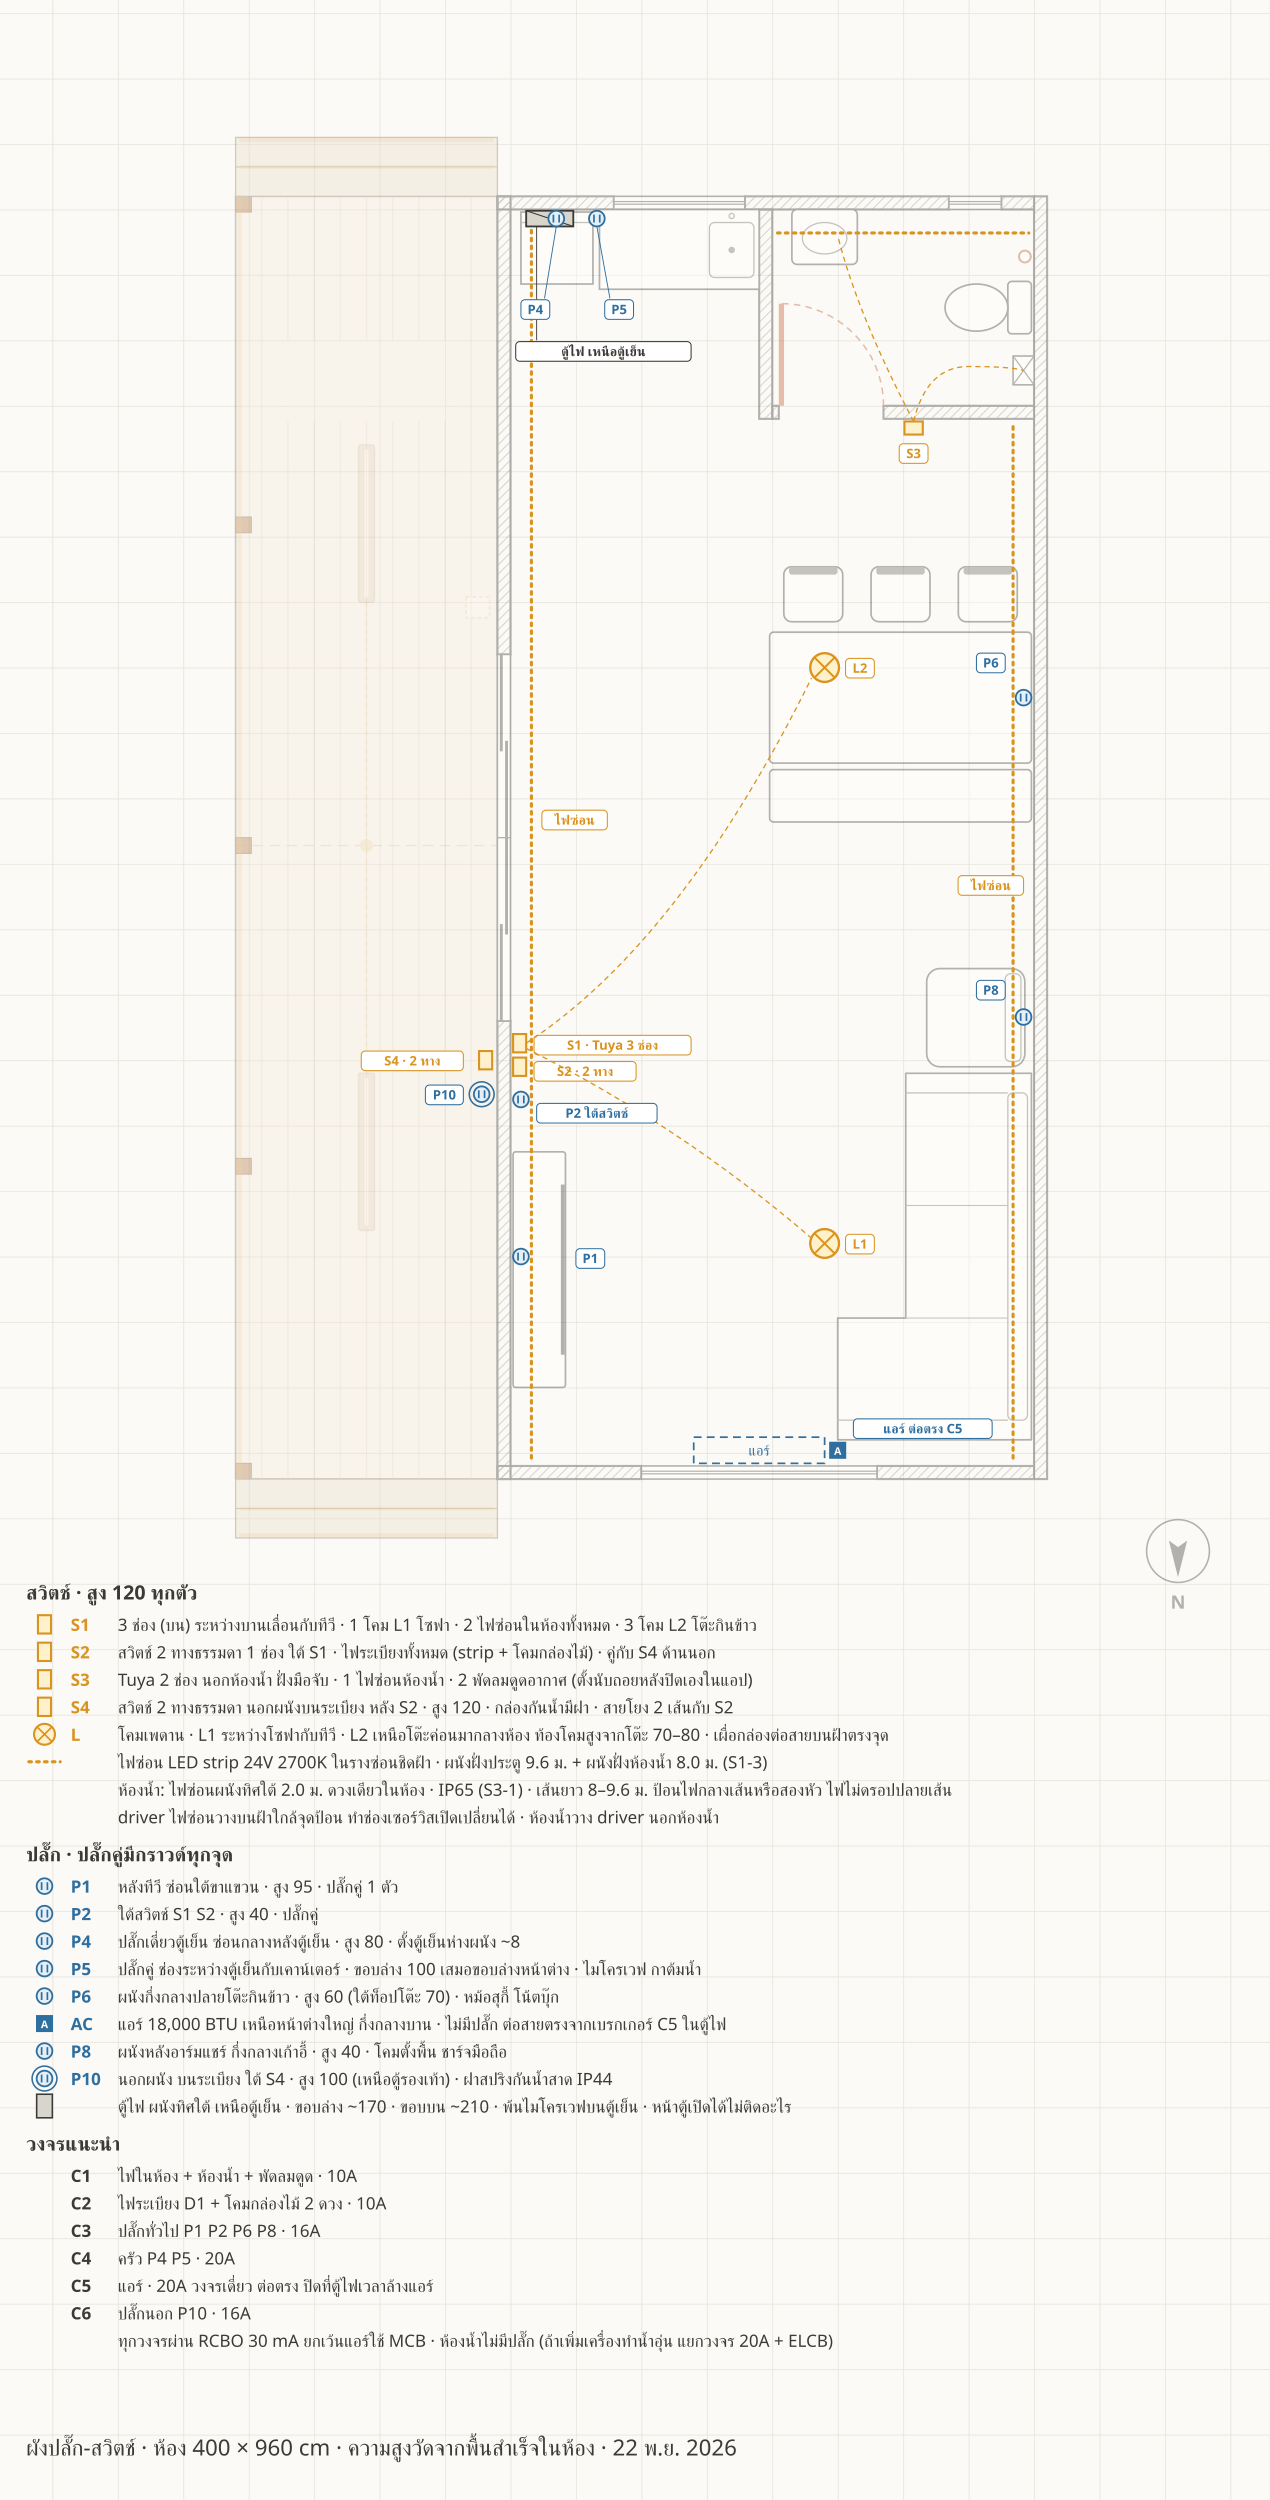
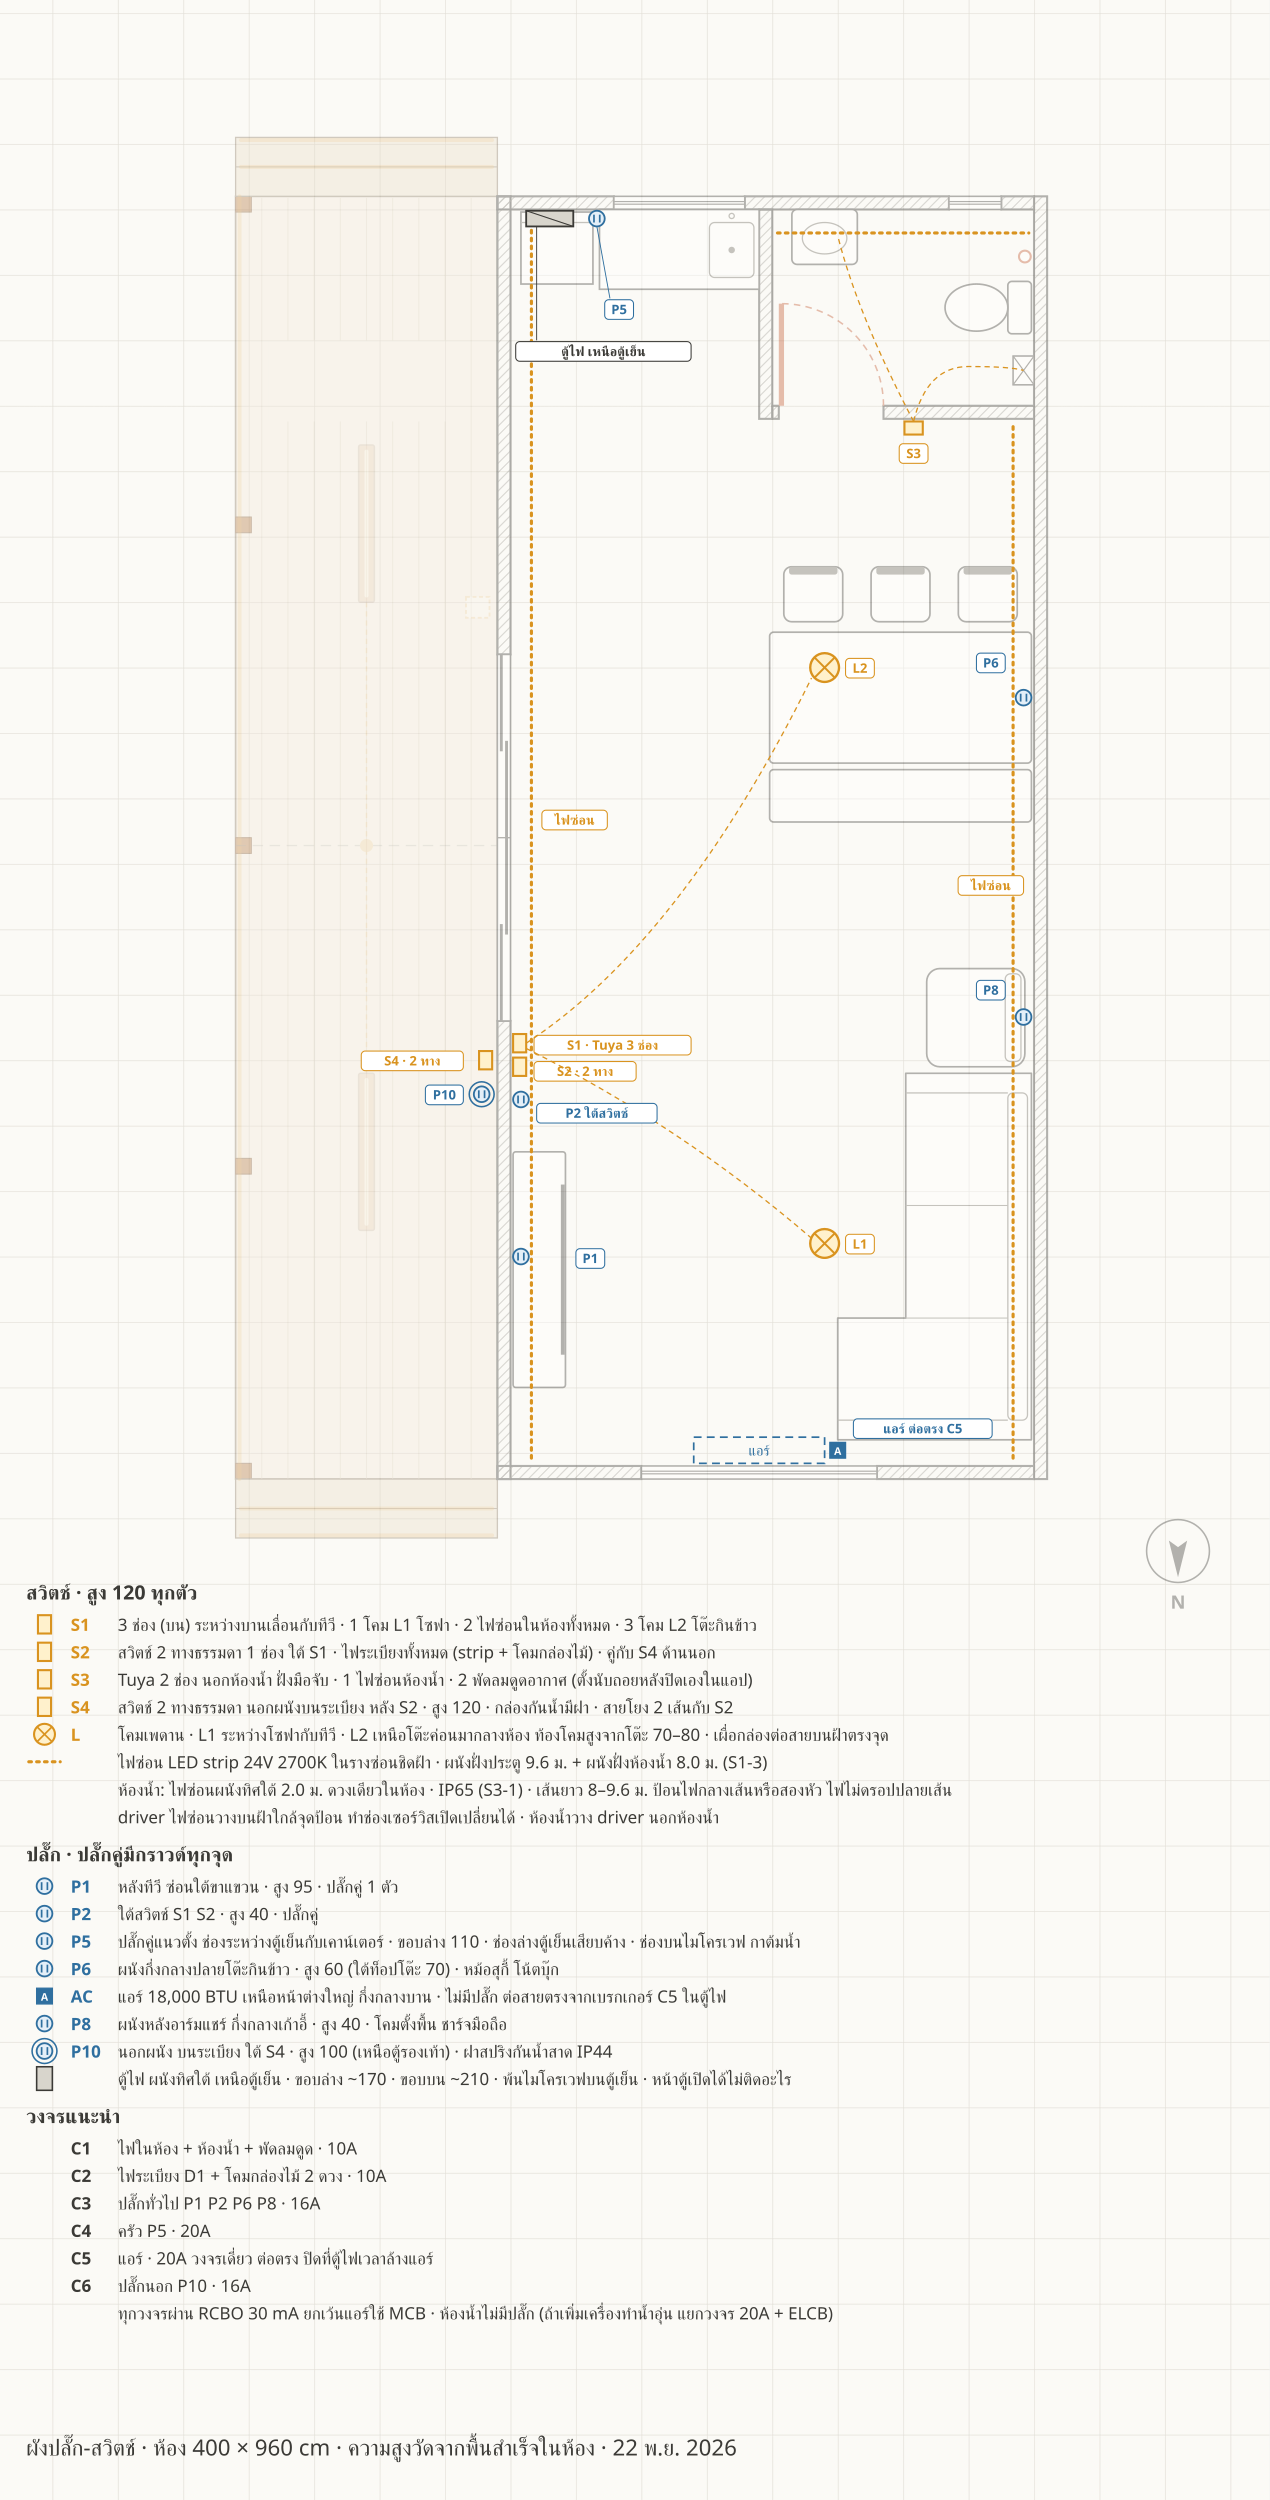
<svg xmlns="http://www.w3.org/2000/svg" viewBox="-390 -160 970 1910" width="970" height="1910" font-family="Leelawadee UI, Tahoma, sans-serif">
  <defs>
    <pattern id="grid" width="50" height="50" patternUnits="userSpaceOnUse" x="0" y="0">
      <path d="M50 0H0V50" fill="none" stroke="#e3e0d8" stroke-width="1" />
    </pattern>
    <pattern id="hatch" width="5" height="5" patternUnits="userSpaceOnUse" patternTransform="rotate(45)">
      <line x1="0" y1="0" x2="0" y2="5" stroke="#6d6a62" stroke-width="1" />
    </pattern>
  </defs>
  <rect x="-390" y="-160" width="970" height="1910" fill="#fbfaf6" />
  <rect x="-390" y="-160" width="970" height="1910" fill="url(#grid)" />
  <g opacity="0.38">
    <rect x="-210" y="-10" width="200" height="980" fill="#f1e8da" stroke="#8a7a64" stroke-width="1.3" />
    <line x1="-190" y1="-10" x2="-190" y2="970" stroke="#ddd0bc" stroke-width="0.8" />
    <line x1="-170" y1="-10" x2="-170" y2="970" stroke="#ddd0bc" stroke-width="0.8" />
    <line x1="-150" y1="-10" x2="-150" y2="970" stroke="#ddd0bc" stroke-width="0.8" />
    <line x1="-130" y1="-10" x2="-130" y2="970" stroke="#ddd0bc" stroke-width="0.8" />
    <line x1="-110" y1="-10" x2="-110" y2="970" stroke="#ddd0bc" stroke-width="0.8" />
    <line x1="-90" y1="-10" x2="-90" y2="970" stroke="#ddd0bc" stroke-width="0.8" />
    <line x1="-70" y1="-10" x2="-70" y2="970" stroke="#ddd0bc" stroke-width="0.8" />
    <line x1="-50" y1="-10" x2="-50" y2="970" stroke="#ddd0bc" stroke-width="0.8" />
    <line x1="-30" y1="-10" x2="-30" y2="970" stroke="#ddd0bc" stroke-width="0.8" />
    <rect x="-210" y="-10" width="12" height="12" fill="#b47a45" stroke="#7d5430" stroke-width="0.8" />
    <rect x="-210" y="235" width="12" height="12" fill="#b47a45" stroke="#7d5430" stroke-width="0.8" />
    <rect x="-210" y="480" width="12" height="12" fill="#b47a45" stroke="#7d5430" stroke-width="0.8" />
    <rect x="-210" y="725" width="12" height="12" fill="#b47a45" stroke="#7d5430" stroke-width="0.8" />
    <rect x="-210" y="958" width="12" height="12" fill="#b47a45" stroke="#7d5430" stroke-width="0.8" />
    <rect x="-210" y="-55" width="200" height="45" fill="#e8dcc8" stroke="#8a7a64" stroke-width="1" />
    <rect x="-210" y="970" width="200" height="45" fill="#e8dcc8" stroke="#8a7a64" stroke-width="1" />
    <line x1="-210" y1="-32.5" x2="-10" y2="-32.5" stroke="#8a7a64" stroke-width="0.8" />
    <line x1="-210" y1="992.5" x2="-10" y2="992.5" stroke="#8a7a64" stroke-width="0.8" />
    <rect x="-185" y="100" width="150" height="62" fill="#f1e8da" />
    <g opacity="0.3">
      <line x1="-207" y1="-10" x2="-207" y2="970" stroke="#d9931f" stroke-width="3" stroke-linecap="round" />
      <line x1="-206" y1="-32.5" x2="-14" y2="-32.5" stroke="#d9931f" stroke-width="3" stroke-linecap="round" />
      <line x1="-206" y1="-53" x2="-14" y2="-53" stroke="#d9931f" stroke-width="3" stroke-linecap="round" />
      <line x1="-206" y1="992.5" x2="-14" y2="992.5" stroke="#d9931f" stroke-width="3" stroke-linecap="round" />
      <line x1="-206" y1="1013" x2="-14" y2="1013" stroke="#d9931f" stroke-width="3" stroke-linecap="round" />
      <line x1="-210" y1="486" x2="-10" y2="486" stroke="#6d6a62" stroke-width="1" stroke-dasharray="8 5" />
      <line x1="-110" y1="300" x2="-110" y2="660" stroke="#d9931f" stroke-width="1.2" stroke-dasharray="4 3" />
      <rect x="-116" y="180" width="12" height="120" rx="1.5" fill="#c98b52" stroke="#7d5430" stroke-width="1.2" />
      <line x1="-110" y1="185" x2="-110" y2="295" stroke="#fff1cc" stroke-width="3" stroke-linecap="round" />
      <rect x="-116" y="660" width="12" height="120" rx="1.5" fill="#c98b52" stroke="#7d5430" stroke-width="1.2" />
      <line x1="-110" y1="665" x2="-110" y2="775" stroke="#fff1cc" stroke-width="3" stroke-linecap="round" />
      <circle cx="-110" cy="486" r="5" fill="#d9931f" />
      <rect x="-34" y="296" width="18" height="16" fill="#fff" stroke="#d9931f" stroke-width="1.4" stroke-dasharray="3 2" />
    </g>
    <rect x="-10" y="-10" width="10" height="350" fill="url(#hatch)" stroke="#3b3a36" stroke-width="1.6" />
    <rect x="-10" y="620" width="10" height="350" fill="url(#hatch)" stroke="#3b3a36" stroke-width="1.6" />
    <rect x="400" y="-10" width="10" height="980" fill="url(#hatch)" stroke="#3b3a36" stroke-width="1.6" />
    <rect x="-10" y="-10" width="89" height="10" fill="url(#hatch)" stroke="#3b3a36" stroke-width="1.6" />
    <rect x="179" y="-10" width="156" height="10" fill="url(#hatch)" stroke="#3b3a36" stroke-width="1.6" />
    <rect x="375" y="-10" width="25" height="10" fill="url(#hatch)" stroke="#3b3a36" stroke-width="1.6" />
    <rect x="-10" y="960" width="110" height="10" fill="url(#hatch)" stroke="#3b3a36" stroke-width="1.6" />
    <rect x="280" y="960" width="120" height="10" fill="url(#hatch)" stroke="#3b3a36" stroke-width="1.6" />
    <rect x="79" y="-10" width="100" height="10" fill="#fff" stroke="#3b3a36" stroke-width="1.2" />
    <g stroke="#3b3a36" stroke-width="0.9">
      <line x1="79" y1="-6" x2="179" y2="-6" />
      <line x1="79" y1="-4" x2="179" y2="-4" />
    </g>
    <rect x="335" y="-10" width="40" height="10" fill="#fff" stroke="#3b3a36" stroke-width="1.2" />
    <g stroke="#3b3a36" stroke-width="0.9">
      <line x1="335" y1="-6" x2="375" y2="-6" />
      <line x1="335" y1="-4" x2="375" y2="-4" />
    </g>
    <rect x="100" y="960" width="180" height="10" fill="#fff" stroke="#3b3a36" stroke-width="1.2" />
    <g stroke="#3b3a36" stroke-width="0.9">
      <line x1="100" y1="964" x2="280" y2="964" />
      <line x1="100" y1="966" x2="280" y2="966" />
    </g>
    <rect x="-10" y="340" width="10" height="280" fill="#fff" stroke="#3b3a36" stroke-width="1.2" />
    <g stroke="#3b3a36" stroke-width="2.2">
      <line x1="-7" y1="340" x2="-7" y2="414" />
      <line x1="-7" y1="546" x2="-7" y2="620" />
      <line x1="-3" y1="406" x2="-3" y2="480" />
      <line x1="-3" y1="480" x2="-3" y2="554" />
    </g>
    <line x1="-10" y1="480" x2="0" y2="480" stroke="#3b3a36" stroke-width="1" />
    <rect x="190" y="0" width="10" height="160" fill="url(#hatch)" stroke="#3b3a36" stroke-width="1.6" />
    <rect x="200" y="150" width="5" height="10" fill="url(#hatch)" stroke="#3b3a36" stroke-width="1.6" />
    <rect x="285" y="150" width="115" height="10" fill="url(#hatch)" stroke="#3b3a36" stroke-width="1.6" />
    <rect x="205" y="72" width="4" height="78" fill="#c0562f" />
    <path d="M285 150 A78 78 0 0 0 207 72" fill="none" stroke="#c0562f" stroke-width="1.2" stroke-dasharray="5 4" />
    <rect x="8" y="2" width="55" height="55" fill="#fff" stroke="#3b3a36" stroke-width="1.3" />
    <line x1="8" y1="10" x2="63" y2="10" stroke="#6d6a62" stroke-width="1" />
    <rect x="68" y="0" width="122" height="61" fill="#fff" stroke="#3b3a36" stroke-width="1.3" />
    <rect x="152" y="10" width="34" height="42" rx="4" fill="none" stroke="#6d6a62" stroke-width="1" />
    <circle cx="169" cy="31" r="2.5" fill="#6d6a62" />
    <circle cx="169" cy="5" r="2" fill="none" stroke="#6d6a62" stroke-width="1" />
    <rect x="215" y="0" width="50" height="42" rx="4" fill="#fff" stroke="#3b3a36" stroke-width="1.3" />
    <ellipse cx="240" cy="22" rx="17" ry="12" fill="none" stroke="#6d6a62" stroke-width="1" />
    <rect x="380" y="55" width="18" height="40" rx="3" fill="#fff" stroke="#3b3a36" stroke-width="1.3" />
    <ellipse cx="356" cy="75" rx="24" ry="18" fill="#fff" stroke="#3b3a36" stroke-width="1.3" />
    <circle cx="393" cy="36" r="4.5" fill="#fff" stroke="#c0562f" stroke-width="1.6" />
    <rect x="384" y="112" width="16" height="22" fill="#fff" stroke="#3b3a36" stroke-width="1.2" />
    <path d="M384 112 L400 134 M400 112 L384 134" stroke="#3b3a36" stroke-width="0.9" />
    <rect x="208.833" y="273" width="45" height="42" rx="6" fill="#fff" stroke="#3b3a36" stroke-width="1.3" />
    <rect x="212.833" y="273" width="37" height="6" rx="2" fill="#6d6a62" />
    <rect x="275.5" y="273" width="45" height="42" rx="6" fill="#fff" stroke="#3b3a36" stroke-width="1.3" />
    <rect x="279.5" y="273" width="37" height="6" rx="2" fill="#6d6a62" />
    <rect x="342.167" y="273" width="45" height="42" rx="6" fill="#fff" stroke="#3b3a36" stroke-width="1.3" />
    <rect x="346.167" y="273" width="37" height="6" rx="2" fill="#6d6a62" />
    <rect x="198" y="323" width="200" height="100" rx="3" fill="#fff" stroke="#3b3a36" stroke-width="1.3" />
    <rect x="198" y="428" width="200" height="40" rx="3" fill="#fff" stroke="#3b3a36" stroke-width="1.3" />
    <rect x="318" y="580" width="75" height="75" rx="10" fill="#fff" stroke="#3b3a36" stroke-width="1.3" />
    <rect x="378" y="584" width="12" height="67" rx="4" fill="none" stroke="#6d6a62" stroke-width="1" />
    <path d="M302 660 H398 V940 H250 V847 H302 Z" stroke-linejoin="round" fill="#fff" stroke="#3b3a36" stroke-width="1.3" />
    <rect x="380" y="675" width="15" height="250" rx="4" fill="none" stroke="#6d6a62" stroke-width="1" />
    <line x1="302" y1="675" x2="380" y2="675" stroke="#6d6a62" stroke-width="1" />
    <line x1="250" y1="925" x2="380" y2="925" stroke="#6d6a62" stroke-width="1" />
    <line x1="302" y1="761" x2="380" y2="761" stroke="#6d6a62" stroke-width="0.8" />
    <line x1="302" y1="847" x2="380" y2="847" stroke="#6d6a62" stroke-width="0.8" />
    <rect x="2" y="720" width="40" height="180" rx="2" fill="#fff" stroke="#3b3a36" stroke-width="1.3" />
    <line x1="40" y1="745" x2="40" y2="875" stroke="#3b3a36" stroke-width="3" />
    <g transform="translate(510 1025)">
      <circle r="24" fill="none" stroke="#3b3a36" stroke-width="1.2" />
      <path d="M0 20 L7 -8 L0 -3 L-7 -8 Z" fill="#3b3a36" />
      <text x="0" y="44" font-size="14" font-weight="600" text-anchor="middle" fill="#3b3a36">N</text>
    </g>
  </g>
  <rect x="2" y="630" width="10" height="14" fill="#fff1cc" stroke="#d9931f" stroke-width="1.6" />
  <rect x="2" y="648" width="10" height="14" fill="#fff1cc" stroke="#d9931f" stroke-width="1.6" />
  <rect x="18" y="631" width="120" height="15" rx="3" fill="#fff" stroke="#d9931f" stroke-width="0.8" />
  <text x="78" y="642" font-size="10" font-weight="600" text-anchor="middle" fill="#d9931f">S1 · Tuya 3 ช่อง</text>
  <rect x="18" y="651" width="78" height="15" rx="3" fill="#fff" stroke="#d9931f" stroke-width="0.8" />
  <text x="57" y="662" font-size="10" font-weight="600" text-anchor="middle" fill="#d9931f">S2 · 2 ทาง</text>
  <line x1="16" y1="4" x2="16" y2="956" stroke="#d9931f" stroke-width="2.4" stroke-dasharray="2 4" stroke-linecap="round" />
  <line x1="384" y1="166" x2="384" y2="956" stroke="#d9931f" stroke-width="2.4" stroke-dasharray="2 4" stroke-linecap="round" />
  <line x1="204" y1="18" x2="396" y2="18" stroke="#d9931f" stroke-width="2.4" stroke-dasharray="2 4" stroke-linecap="round" />
  <rect x="342" y="509" width="50" height="15" rx="3" fill="#fff" stroke="#d9931f" stroke-width="0.8" />
  <text x="367" y="520" font-size="10" font-weight="600" text-anchor="middle" fill="#d9931f">ไฟซ่อน</text>
  <rect x="24" y="459" width="50" height="15" rx="3" fill="#fff" stroke="#d9931f" stroke-width="0.8" />
  <text x="49" y="470" font-size="10" font-weight="600" text-anchor="middle" fill="#d9931f">ไฟซ่อน</text>
  <path d="M308 162 Q265 80 250 20" fill="none" stroke="#d9931f" stroke-width="1" stroke-dasharray="4 3" />
  <path d="M12 637 Q130 560 230 358" fill="none" stroke="#d9931f" stroke-width="1" stroke-dasharray="4 3" />
  <path d="M12 641 Q130 700 230 786" fill="none" stroke="#d9931f" stroke-width="1" stroke-dasharray="4 3" />
  <circle cx="240" cy="350" r="11" fill="#fff1cc" stroke="#d9931f" stroke-width="1.8" />
  <path d="M232.2 342.2 L247.8 357.8 M247.8 342.2 L232.2 357.8" stroke="#d9931f" stroke-width="1.5" />
  <rect x="256" y="343" width="22" height="15" rx="3" fill="#fff" stroke="#d9931f" stroke-width="0.8" />
  <text x="267" y="354" font-size="10" font-weight="600" text-anchor="middle" fill="#d9931f">L2</text>
  <circle cx="240" cy="790" r="11" fill="#fff1cc" stroke="#d9931f" stroke-width="1.8" />
  <path d="M232.2 782.2 L247.8 797.8 M247.8 782.2 L232.2 797.8" stroke="#d9931f" stroke-width="1.5" />
  <rect x="256" y="783" width="22" height="15" rx="3" fill="#fff" stroke="#d9931f" stroke-width="0.8" />
  <text x="267" y="794" font-size="10" font-weight="600" text-anchor="middle" fill="#d9931f">L1</text>
  <rect x="301" y="162" width="14" height="10" fill="#fff1cc" stroke="#d9931f" stroke-width="1.6" />
  <rect x="297" y="179" width="22" height="15" rx="3" fill="#fff" stroke="#d9931f" stroke-width="0.8" />
  <text x="308" y="190" font-size="10" font-weight="600" text-anchor="middle" fill="#d9931f">S3</text>
  <path d="M308 162 Q318 120 350 120 T392 123" fill="none" stroke="#d9931f" stroke-width="1" stroke-dasharray="4 3" />
  <rect x="12" y="1" width="36" height="12" fill="#d8d5cc" stroke="#3b3a36" stroke-width="1.4" />
  <line x1="12" y1="1" x2="48" y2="13" stroke="#3b3a36" stroke-width="0.8" />
  <line x1="20" y1="13" x2="20" y2="100" stroke="#3b3a36" stroke-width="0.7" />
  <rect x="4" y="101" width="134" height="15" rx="3" fill="#fff" stroke="#3b3a36" stroke-width="0.8" />
  <text x="71" y="112" font-size="10" font-weight="600" text-anchor="middle" fill="#3b3a36">ตู้ไฟ เหนือตู้เย็น</text>
  <circle cx="8" cy="800" r="6" fill="#e4eff8" stroke="#2f6f9f" stroke-width="1.4" />
  <g stroke="#2f6f9f" stroke-width="1.3">
    <line x1="5.8" y1="797" x2="5.8" y2="803" />
    <line x1="10.2" y1="797" x2="10.2" y2="803" />
  </g>
  <rect x="50" y="794" width="22" height="15" rx="3" fill="#fff" stroke="#2f6f9f" stroke-width="0.8" />
  <text x="61" y="805" font-size="10" font-weight="600" text-anchor="middle" fill="#2f6f9f">P1</text>
  <circle cx="8" cy="680" r="6" fill="#e4eff8" stroke="#2f6f9f" stroke-width="1.4" />
  <g stroke="#2f6f9f" stroke-width="1.3">
    <line x1="5.8" y1="677" x2="5.8" y2="683" />
    <line x1="10.2" y1="677" x2="10.2" y2="683" />
  </g>
  <rect x="20" y="683" width="92" height="15" rx="3" fill="#fff" stroke="#2f6f9f" stroke-width="0.8" />
  <text x="66" y="694" font-size="10" font-weight="600" text-anchor="middle" fill="#2f6f9f">P2 ใต้สวิตช์</text>
-   <circle cx="35" cy="7" r="6" fill="#e4eff8" stroke="#2f6f9f" stroke-width="1.4" />
-   <g stroke="#2f6f9f" stroke-width="1.3">
-     <line x1="32.8" y1="4" x2="32.8" y2="10" />
-     <line x1="37.2" y1="4" x2="37.2" y2="10" />
-   </g>
-   <rect x="8" y="69" width="22" height="15" rx="3" fill="#fff" stroke="#2f6f9f" stroke-width="0.8" />
-   <text x="19" y="80" font-size="10" font-weight="600" text-anchor="middle" fill="#2f6f9f">P4</text>
-   <line x1="35" y1="13" x2="26" y2="68" stroke="#2f6f9f" stroke-width="0.7" />
  <circle cx="66" cy="7" r="6" fill="#e4eff8" stroke="#2f6f9f" stroke-width="1.4" />
  <g stroke="#2f6f9f" stroke-width="1.3">
    <line x1="63.8" y1="4" x2="63.8" y2="10" />
    <line x1="68.2" y1="4" x2="68.2" y2="10" />
  </g>
  <rect x="72" y="69" width="22" height="15" rx="3" fill="#fff" stroke="#2f6f9f" stroke-width="0.8" />
  <text x="83" y="80" font-size="10" font-weight="600" text-anchor="middle" fill="#2f6f9f">P5</text>
  <line x1="66" y1="13" x2="76" y2="68" stroke="#2f6f9f" stroke-width="0.7" />
  <circle cx="392" cy="373" r="6" fill="#e4eff8" stroke="#2f6f9f" stroke-width="1.4" />
  <g stroke="#2f6f9f" stroke-width="1.3">
    <line x1="389.8" y1="370" x2="389.8" y2="376" />
    <line x1="394.2" y1="370" x2="394.2" y2="376" />
  </g>
  <rect x="356" y="339" width="22" height="15" rx="3" fill="#fff" stroke="#2f6f9f" stroke-width="0.8" />
  <text x="367" y="350" font-size="10" font-weight="600" text-anchor="middle" fill="#2f6f9f">P6</text>
  <rect x="140" y="938" width="100" height="20" fill="none" stroke="#2f6f9f" stroke-width="1.3" stroke-dasharray="6 4" />
  <text x="190" y="952" font-size="11" font-weight="400" text-anchor="middle" fill="#2f6f9f">แอร์</text>
  <rect x="244" y="942" width="12" height="12" fill="#2f6f9f" stroke="#2f6f9f" />
  <text x="250" y="951.5" font-size="8" font-weight="700" text-anchor="middle" fill="#fff">A</text>
  <rect x="262" y="924" width="106" height="15" rx="3" fill="#fff" stroke="#2f6f9f" stroke-width="0.8" />
  <text x="315" y="935" font-size="10" font-weight="600" text-anchor="middle" fill="#2f6f9f">แอร์ ต่อตรง C5</text>
  <circle cx="392" cy="617" r="6" fill="#e4eff8" stroke="#2f6f9f" stroke-width="1.4" />
  <g stroke="#2f6f9f" stroke-width="1.3">
    <line x1="389.8" y1="614" x2="389.8" y2="620" />
    <line x1="394.2" y1="614" x2="394.2" y2="620" />
  </g>
  <rect x="356" y="589" width="22" height="15" rx="3" fill="#fff" stroke="#2f6f9f" stroke-width="0.8" />
  <text x="367" y="600" font-size="10" font-weight="600" text-anchor="middle" fill="#2f6f9f">P8</text>
  <circle cx="-22" cy="676" r="9.5" fill="none" stroke="#2f6f9f" stroke-width="1.2" />
  <circle cx="-22" cy="676" r="6" fill="#e4eff8" stroke="#2f6f9f" stroke-width="1.4" />
  <g stroke="#2f6f9f" stroke-width="1.3">
    <line x1="-24.2" y1="673" x2="-24.2" y2="679" />
    <line x1="-19.8" y1="673" x2="-19.8" y2="679" />
  </g>
  <rect x="-65" y="669" width="29" height="15" rx="3" fill="#fff" stroke="#2f6f9f" stroke-width="0.8" />
  <text x="-50.5" y="680" font-size="10" font-weight="600" text-anchor="middle" fill="#2f6f9f">P10</text>
  <rect x="-24" y="643" width="10" height="14" fill="#fff1cc" stroke="#d9931f" stroke-width="1.6" />
  <rect x="-114" y="643" width="78" height="15" rx="3" fill="#fff" stroke="#d9931f" stroke-width="0.8" />
  <text x="-75" y="654" font-size="10" font-weight="600" text-anchor="middle" fill="#d9931f">S4 · 2 ทาง</text>
  <text x="-370" y="1062" font-size="15" font-weight="600" text-anchor="start" fill="#3b3a36">สวิตช์ · สูง 120 ทุกตัว</text>
  <rect x="-361" y="1074" width="10" height="14" fill="#fff1cc" stroke="#d9931f" stroke-width="1.6" />
  <text x="-336" y="1086" font-size="13" font-weight="600" text-anchor="start" fill="#d9931f">S1</text>
  <text x="-300" y="1086" font-size="13" font-weight="400" text-anchor="start" fill="#3b3a36">3 ช่อง (บน) ระหว่างบานเลื่อนกับทีวี · 1 โคม L1 โซฟา · 2 ไฟซ่อนในห้องทั้งหมด · 3 โคม L2 โต๊ะกินข้าว</text>
  <rect x="-361" y="1095" width="10" height="14" fill="#fff1cc" stroke="#d9931f" stroke-width="1.6" />
  <text x="-336" y="1107" font-size="13" font-weight="600" text-anchor="start" fill="#d9931f">S2</text>
  <text x="-300" y="1107" font-size="13" font-weight="400" text-anchor="start" fill="#3b3a36">สวิตช์ 2 ทางธรรมดา 1 ช่อง ใต้ S1 · ไฟระเบียงทั้งหมด (strip + โคมกล่องไม้) · คู่กับ S4 ด้านนอก</text>
  <rect x="-361" y="1116" width="10" height="14" fill="#fff1cc" stroke="#d9931f" stroke-width="1.6" />
  <text x="-336" y="1128" font-size="13" font-weight="600" text-anchor="start" fill="#d9931f">S3</text>
  <text x="-300" y="1128" font-size="13" font-weight="400" text-anchor="start" fill="#3b3a36">Tuya 2 ช่อง นอกห้องน้ำ ฝั่งมือจับ · 1 ไฟซ่อนห้องน้ำ · 2 พัดลมดูดอากาศ (ตั้งนับถอยหลังปิดเองในแอป)</text>
  <rect x="-361" y="1137" width="10" height="14" fill="#fff1cc" stroke="#d9931f" stroke-width="1.6" />
  <text x="-336" y="1149" font-size="13" font-weight="600" text-anchor="start" fill="#d9931f">S4</text>
  <text x="-300" y="1149" font-size="13" font-weight="400" text-anchor="start" fill="#3b3a36">สวิตช์ 2 ทางธรรมดา นอกผนังบนระเบียง หลัง S2 · สูง 120 · กล่องกันน้ำมีฝา · สายโยง 2 เส้นกับ S2</text>
  <circle cx="-356" cy="1165" r="8" fill="#fff1cc" stroke="#d9931f" stroke-width="1.6" />
  <path d="M-361.6 1159.4 L-350.4 1170.6 M-350.4 1159.4 L-361.6 1170.6" stroke="#d9931f" stroke-width="1.3" />
  <text x="-336" y="1170" font-size="13" font-weight="600" text-anchor="start" fill="#d9931f">L</text>
  <text x="-300" y="1170" font-size="13" font-weight="400" text-anchor="start" fill="#3b3a36">โคมเพดาน · L1 ระหว่างโซฟากับทีวี · L2 เหนือโต๊ะค่อนมากลางห้อง ท้องโคมสูงจากโต๊ะ 70–80 · เผื่อกล่องต่อสายบนฝ้าตรงจุด</text>
  <line x1="-368" y1="1186" x2="-344" y2="1186" stroke="#d9931f" stroke-width="2.4" stroke-dasharray="2 4" stroke-linecap="round" />
  <text x="-300" y="1191" font-size="13" font-weight="400" text-anchor="start" fill="#3b3a36">ไฟซ่อน LED strip 24V 2700K ในรางซ่อนชิดฝ้า · ผนังฝั่งประตู 9.6 ม. + ผนังฝั่งห้องน้ำ 8.0 ม. (S1-3)</text>
  <text x="-300" y="1212" font-size="13" font-weight="400" text-anchor="start" fill="#3b3a36">ห้องน้ำ: ไฟซ่อนผนังทิศใต้ 2.0 ม. ดวงเดียวในห้อง · IP65 (S3-1) · เส้นยาว 8–9.6 ม. ป้อนไฟกลางเส้นหรือสองหัว ไฟไม่ดรอปปลายเส้น</text>
  <text x="-300" y="1233" font-size="13" font-weight="400" text-anchor="start" fill="#3b3a36">driver ไฟซ่อนวางบนฝ้าใกล้จุดป้อน ทำช่องเซอร์วิสเปิดเปลี่ยนได้ · ห้องน้ำวาง driver นอกห้องน้ำ</text>
  <text x="-370" y="1262" font-size="15" font-weight="600" text-anchor="start" fill="#3b3a36">ปลั๊ก · ปลั๊กคู่มีกราวด์ทุกจุด</text>
  <circle cx="-356" cy="1281" r="6" fill="#e4eff8" stroke="#2f6f9f" stroke-width="1.4" />
  <g stroke="#2f6f9f" stroke-width="1.3">
    <line x1="-358.2" y1="1278" x2="-358.2" y2="1284" />
    <line x1="-353.8" y1="1278" x2="-353.8" y2="1284" />
  </g>
  <text x="-336" y="1286" font-size="13" font-weight="600" text-anchor="start" fill="#2f6f9f">P1</text>
  <text x="-300" y="1286" font-size="13" font-weight="400" text-anchor="start" fill="#3b3a36">หลังทีวี ซ่อนใต้ขาแขวน · สูง 95 · ปลั๊กคู่ 1 ตัว</text>
  <circle cx="-356" cy="1302" r="6" fill="#e4eff8" stroke="#2f6f9f" stroke-width="1.4" />
  <g stroke="#2f6f9f" stroke-width="1.3">
    <line x1="-358.2" y1="1299" x2="-358.2" y2="1305" />
    <line x1="-353.8" y1="1299" x2="-353.8" y2="1305" />
  </g>
  <text x="-336" y="1307" font-size="13" font-weight="600" text-anchor="start" fill="#2f6f9f">P2</text>
  <text x="-300" y="1307" font-size="13" font-weight="400" text-anchor="start" fill="#3b3a36">ใต้สวิตช์ S1 S2 · สูง 40 · ปลั๊กคู่</text>
  <circle cx="-356" cy="1323" r="6" fill="#e4eff8" stroke="#2f6f9f" stroke-width="1.4" />
  <g stroke="#2f6f9f" stroke-width="1.3">
    <line x1="-358.2" y1="1320" x2="-358.2" y2="1326" />
    <line x1="-353.8" y1="1320" x2="-353.8" y2="1326" />
  </g>
-   <text x="-336" y="1328" font-size="13" font-weight="600" text-anchor="start" fill="#2f6f9f">P4</text>
-   <text x="-300" y="1328" font-size="13" font-weight="400" text-anchor="start" fill="#3b3a36">ปลั๊กเดี่ยวตู้เย็น ซ่อนกลางหลังตู้เย็น · สูง 80 · ตั้งตู้เย็นห่างผนัง ~8</text>
+   <text x="-336" y="1328" font-size="13" font-weight="600" text-anchor="start" fill="#2f6f9f">P5</text>
+   <text x="-300" y="1328" font-size="13" font-weight="400" text-anchor="start" fill="#3b3a36">ปลั๊กคู่แนวตั้ง ช่องระหว่างตู้เย็นกับเคาน์เตอร์ · ขอบล่าง 110 · ช่องล่างตู้เย็นเสียบค้าง · ช่องบนไมโครเวฟ กาต้มน้ำ</text>
  <circle cx="-356" cy="1344" r="6" fill="#e4eff8" stroke="#2f6f9f" stroke-width="1.4" />
  <g stroke="#2f6f9f" stroke-width="1.3">
    <line x1="-358.2" y1="1341" x2="-358.2" y2="1347" />
    <line x1="-353.8" y1="1341" x2="-353.8" y2="1347" />
  </g>
-   <text x="-336" y="1349" font-size="13" font-weight="600" text-anchor="start" fill="#2f6f9f">P5</text>
-   <text x="-300" y="1349" font-size="13" font-weight="400" text-anchor="start" fill="#3b3a36">ปลั๊กคู่ ช่องระหว่างตู้เย็นกับเคาน์เตอร์ · ขอบล่าง 100 เสมอขอบล่างหน้าต่าง · ไมโครเวฟ กาต้มน้ำ</text>
-   <circle cx="-356" cy="1365" r="6" fill="#e4eff8" stroke="#2f6f9f" stroke-width="1.4" />
-   <g stroke="#2f6f9f" stroke-width="1.3">
-     <line x1="-358.2" y1="1362" x2="-358.2" y2="1368" />
-     <line x1="-353.8" y1="1362" x2="-353.8" y2="1368" />
-   </g>
-   <text x="-336" y="1370" font-size="13" font-weight="600" text-anchor="start" fill="#2f6f9f">P6</text>
-   <text x="-300" y="1370" font-size="13" font-weight="400" text-anchor="start" fill="#3b3a36">ผนังกึ่งกลางปลายโต๊ะกินข้าว · สูง 60 (ใต้ท็อปโต๊ะ 70) · หม้อสุกี้ โน้ตบุ๊ก</text>
-   <rect x="-362" y="1380" width="12" height="12" fill="#2f6f9f" stroke="#2f6f9f" />
-   <text x="-356" y="1389.5" font-size="8" font-weight="700" text-anchor="middle" fill="#fff">A</text>
-   <text x="-336" y="1391" font-size="13" font-weight="600" text-anchor="start" fill="#2f6f9f">AC</text>
-   <text x="-300" y="1391" font-size="13" font-weight="400" text-anchor="start" fill="#3b3a36">แอร์ 18,000 BTU เหนือหน้าต่างใหญ่ กึ่งกลางบาน · ไม่มีปลั๊ก ต่อสายตรงจากเบรกเกอร์ C5 ในตู้ไฟ</text>
+   <text x="-336" y="1349" font-size="13" font-weight="600" text-anchor="start" fill="#2f6f9f">P6</text>
+   <text x="-300" y="1349" font-size="13" font-weight="400" text-anchor="start" fill="#3b3a36">ผนังกึ่งกลางปลายโต๊ะกินข้าว · สูง 60 (ใต้ท็อปโต๊ะ 70) · หม้อสุกี้ โน้ตบุ๊ก</text>
+   <rect x="-362" y="1359" width="12" height="12" fill="#2f6f9f" stroke="#2f6f9f" />
+   <text x="-356" y="1368.5" font-size="8" font-weight="700" text-anchor="middle" fill="#fff">A</text>
+   <text x="-336" y="1370" font-size="13" font-weight="600" text-anchor="start" fill="#2f6f9f">AC</text>
+   <text x="-300" y="1370" font-size="13" font-weight="400" text-anchor="start" fill="#3b3a36">แอร์ 18,000 BTU เหนือหน้าต่างใหญ่ กึ่งกลางบาน · ไม่มีปลั๊ก ต่อสายตรงจากเบรกเกอร์ C5 ในตู้ไฟ</text>
+   <circle cx="-356" cy="1386" r="6" fill="#e4eff8" stroke="#2f6f9f" stroke-width="1.4" />
+   <g stroke="#2f6f9f" stroke-width="1.3">
+     <line x1="-358.2" y1="1383" x2="-358.2" y2="1389" />
+     <line x1="-353.8" y1="1383" x2="-353.8" y2="1389" />
+   </g>
+   <text x="-336" y="1391" font-size="13" font-weight="600" text-anchor="start" fill="#2f6f9f">P8</text>
+   <text x="-300" y="1391" font-size="13" font-weight="400" text-anchor="start" fill="#3b3a36">ผนังหลังอาร์มแชร์ กึ่งกลางเก้าอี้ · สูง 40 · โคมตั้งพื้น ชาร์จมือถือ</text>
+   <circle cx="-356" cy="1407" r="9.5" fill="none" stroke="#2f6f9f" stroke-width="1.2" />
  <circle cx="-356" cy="1407" r="6" fill="#e4eff8" stroke="#2f6f9f" stroke-width="1.4" />
  <g stroke="#2f6f9f" stroke-width="1.3">
    <line x1="-358.2" y1="1404" x2="-358.2" y2="1410" />
    <line x1="-353.8" y1="1404" x2="-353.8" y2="1410" />
  </g>
-   <text x="-336" y="1412" font-size="13" font-weight="600" text-anchor="start" fill="#2f6f9f">P8</text>
-   <text x="-300" y="1412" font-size="13" font-weight="400" text-anchor="start" fill="#3b3a36">ผนังหลังอาร์มแชร์ กึ่งกลางเก้าอี้ · สูง 40 · โคมตั้งพื้น ชาร์จมือถือ</text>
-   <circle cx="-356" cy="1428" r="9.5" fill="none" stroke="#2f6f9f" stroke-width="1.2" />
-   <circle cx="-356" cy="1428" r="6" fill="#e4eff8" stroke="#2f6f9f" stroke-width="1.4" />
-   <g stroke="#2f6f9f" stroke-width="1.3">
-     <line x1="-358.2" y1="1425" x2="-358.2" y2="1431" />
-     <line x1="-353.8" y1="1425" x2="-353.8" y2="1431" />
-   </g>
-   <text x="-336" y="1433" font-size="13" font-weight="600" text-anchor="start" fill="#2f6f9f">P10</text>
-   <text x="-300" y="1433" font-size="13" font-weight="400" text-anchor="start" fill="#3b3a36">นอกผนัง บนระเบียง ใต้ S4 · สูง 100 (เหนือตู้รองเท้า) · ฝาสปริงกันน้ำสาด IP44</text>
-   <rect x="-362" y="1440" width="12" height="18" fill="#d8d5cc" stroke="#3b3a36" stroke-width="1.2" />
-   <text x="-300" y="1454" font-size="13" font-weight="400" text-anchor="start" fill="#3b3a36">ตู้ไฟ ผนังทิศใต้ เหนือตู้เย็น · ขอบล่าง ~170 · ขอบบน ~210 · พ้นไมโครเวฟบนตู้เย็น · หน้าตู้เปิดได้ไม่ติดอะไร</text>
-   <text x="-370" y="1483" font-size="15" font-weight="600" text-anchor="start" fill="#3b3a36">วงจรแนะนำ</text>
-   <text x="-336" y="1507" font-size="13" font-weight="600" text-anchor="start" fill="#3b3a36">C1</text>
-   <text x="-300" y="1507" font-size="13" font-weight="400" text-anchor="start" fill="#3b3a36">ไฟในห้อง + ห้องน้ำ + พัดลมดูด · 10A</text>
-   <text x="-336" y="1528" font-size="13" font-weight="600" text-anchor="start" fill="#3b3a36">C2</text>
-   <text x="-300" y="1528" font-size="13" font-weight="400" text-anchor="start" fill="#3b3a36">ไฟระเบียง D1 + โคมกล่องไม้ 2 ดวง · 10A</text>
-   <text x="-336" y="1549" font-size="13" font-weight="600" text-anchor="start" fill="#3b3a36">C3</text>
-   <text x="-300" y="1549" font-size="13" font-weight="400" text-anchor="start" fill="#3b3a36">ปลั๊กทั่วไป P1 P2 P6 P8 · 16A</text>
-   <text x="-336" y="1570" font-size="13" font-weight="600" text-anchor="start" fill="#3b3a36">C4</text>
-   <text x="-300" y="1570" font-size="13" font-weight="400" text-anchor="start" fill="#3b3a36">ครัว P4 P5 · 20A</text>
-   <text x="-336" y="1591" font-size="13" font-weight="600" text-anchor="start" fill="#3b3a36">C5</text>
-   <text x="-300" y="1591" font-size="13" font-weight="400" text-anchor="start" fill="#3b3a36">แอร์ · 20A วงจรเดี่ยว ต่อตรง ปิดที่ตู้ไฟเวลาล้างแอร์</text>
-   <text x="-336" y="1612" font-size="13" font-weight="600" text-anchor="start" fill="#3b3a36">C6</text>
-   <text x="-300" y="1612" font-size="13" font-weight="400" text-anchor="start" fill="#3b3a36">ปลั๊กนอก P10 · 16A</text>
-   <text x="-300" y="1633" font-size="13" font-weight="400" text-anchor="start" fill="#3b3a36">ทุกวงจรผ่าน RCBO 30 mA ยกเว้นแอร์ใช้ MCB · ห้องน้ำไม่มีปลั๊ก (ถ้าเพิ่มเครื่องทำน้ำอุ่น แยกวงจร 20A + ELCB)</text>
+   <text x="-336" y="1412" font-size="13" font-weight="600" text-anchor="start" fill="#2f6f9f">P10</text>
+   <text x="-300" y="1412" font-size="13" font-weight="400" text-anchor="start" fill="#3b3a36">นอกผนัง บนระเบียง ใต้ S4 · สูง 100 (เหนือตู้รองเท้า) · ฝาสปริงกันน้ำสาด IP44</text>
+   <rect x="-362" y="1419" width="12" height="18" fill="#d8d5cc" stroke="#3b3a36" stroke-width="1.2" />
+   <text x="-300" y="1433" font-size="13" font-weight="400" text-anchor="start" fill="#3b3a36">ตู้ไฟ ผนังทิศใต้ เหนือตู้เย็น · ขอบล่าง ~170 · ขอบบน ~210 · พ้นไมโครเวฟบนตู้เย็น · หน้าตู้เปิดได้ไม่ติดอะไร</text>
+   <text x="-370" y="1462" font-size="15" font-weight="600" text-anchor="start" fill="#3b3a36">วงจรแนะนำ</text>
+   <text x="-336" y="1486" font-size="13" font-weight="600" text-anchor="start" fill="#3b3a36">C1</text>
+   <text x="-300" y="1486" font-size="13" font-weight="400" text-anchor="start" fill="#3b3a36">ไฟในห้อง + ห้องน้ำ + พัดลมดูด · 10A</text>
+   <text x="-336" y="1507" font-size="13" font-weight="600" text-anchor="start" fill="#3b3a36">C2</text>
+   <text x="-300" y="1507" font-size="13" font-weight="400" text-anchor="start" fill="#3b3a36">ไฟระเบียง D1 + โคมกล่องไม้ 2 ดวง · 10A</text>
+   <text x="-336" y="1528" font-size="13" font-weight="600" text-anchor="start" fill="#3b3a36">C3</text>
+   <text x="-300" y="1528" font-size="13" font-weight="400" text-anchor="start" fill="#3b3a36">ปลั๊กทั่วไป P1 P2 P6 P8 · 16A</text>
+   <text x="-336" y="1549" font-size="13" font-weight="600" text-anchor="start" fill="#3b3a36">C4</text>
+   <text x="-300" y="1549" font-size="13" font-weight="400" text-anchor="start" fill="#3b3a36">ครัว P5 · 20A</text>
+   <text x="-336" y="1570" font-size="13" font-weight="600" text-anchor="start" fill="#3b3a36">C5</text>
+   <text x="-300" y="1570" font-size="13" font-weight="400" text-anchor="start" fill="#3b3a36">แอร์ · 20A วงจรเดี่ยว ต่อตรง ปิดที่ตู้ไฟเวลาล้างแอร์</text>
+   <text x="-336" y="1591" font-size="13" font-weight="600" text-anchor="start" fill="#3b3a36">C6</text>
+   <text x="-300" y="1591" font-size="13" font-weight="400" text-anchor="start" fill="#3b3a36">ปลั๊กนอก P10 · 16A</text>
+   <text x="-300" y="1612" font-size="13" font-weight="400" text-anchor="start" fill="#3b3a36">ทุกวงจรผ่าน RCBO 30 mA ยกเว้นแอร์ใช้ MCB · ห้องน้ำไม่มีปลั๊ก (ถ้าเพิ่มเครื่องทำน้ำอุ่น แยกวงจร 20A + ELCB)</text>
  <text x="-370" y="1716" font-size="17" font-weight="400" text-anchor="start" fill="#3b3a36">ผังปลั๊ก-สวิตช์ · ห้อง 400 × 960 cm · ความสูงวัดจากพื้นสำเร็จในห้อง · 22 พ.ย. 2026</text>
</svg>
